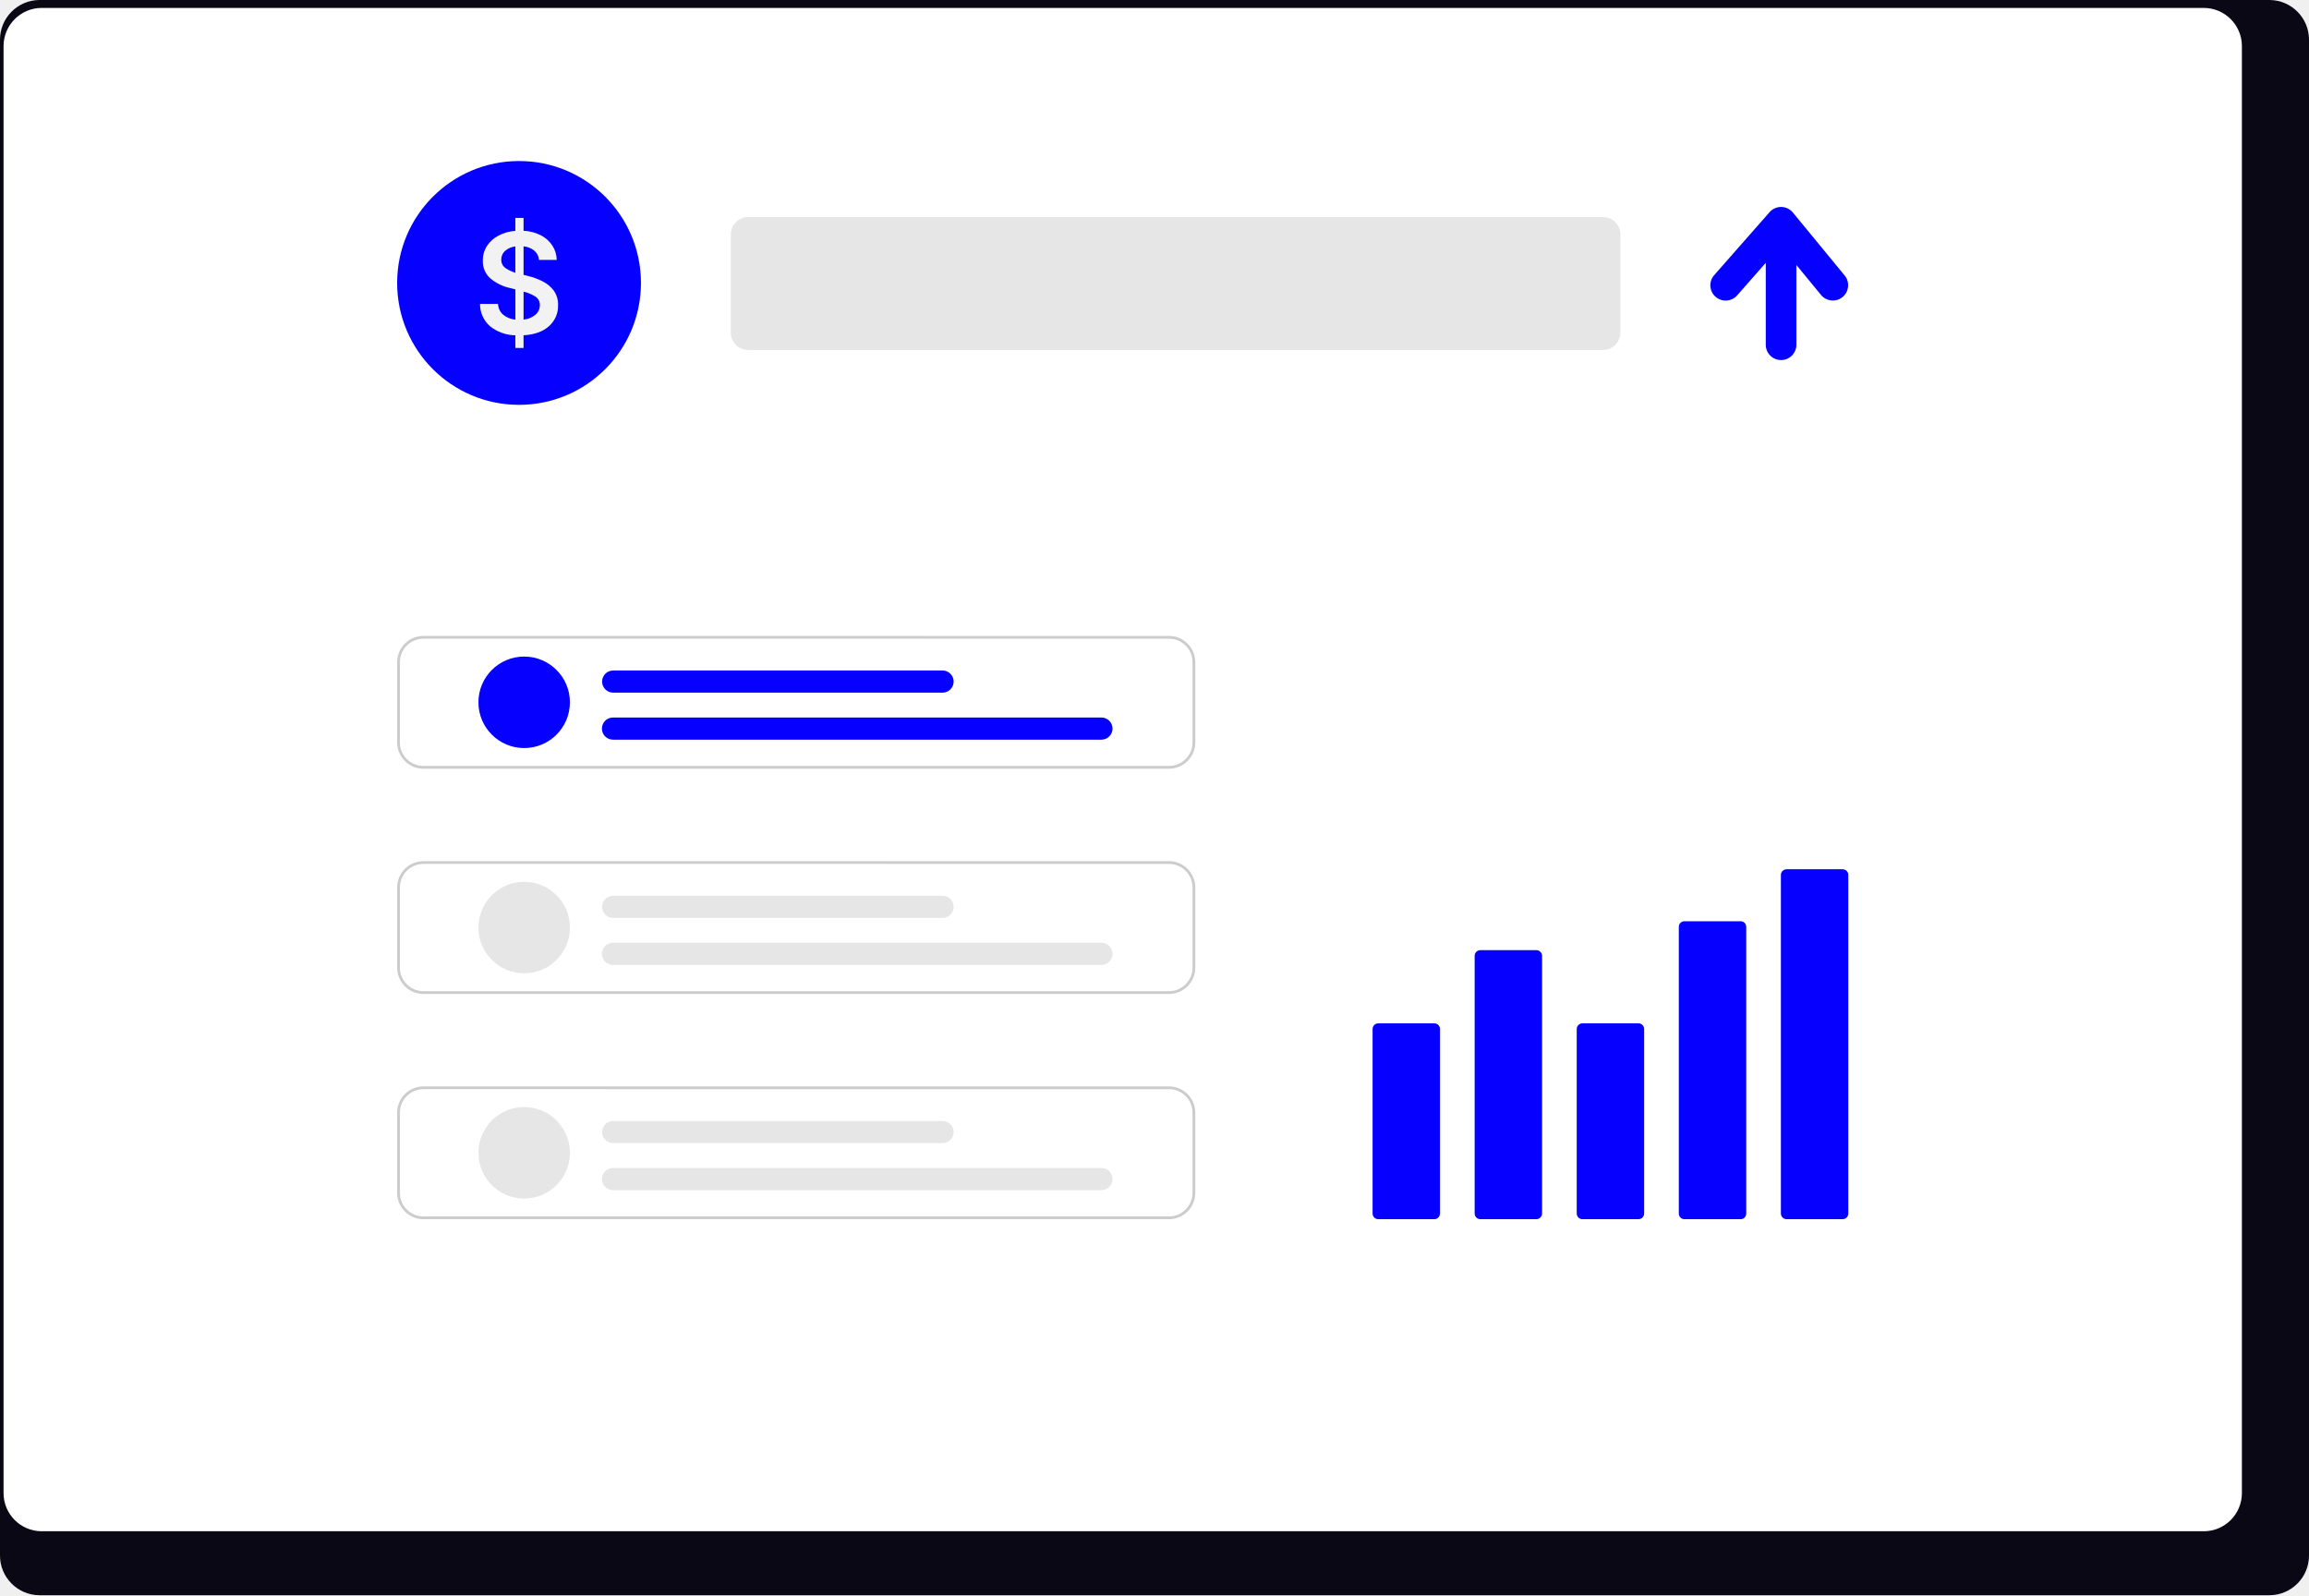
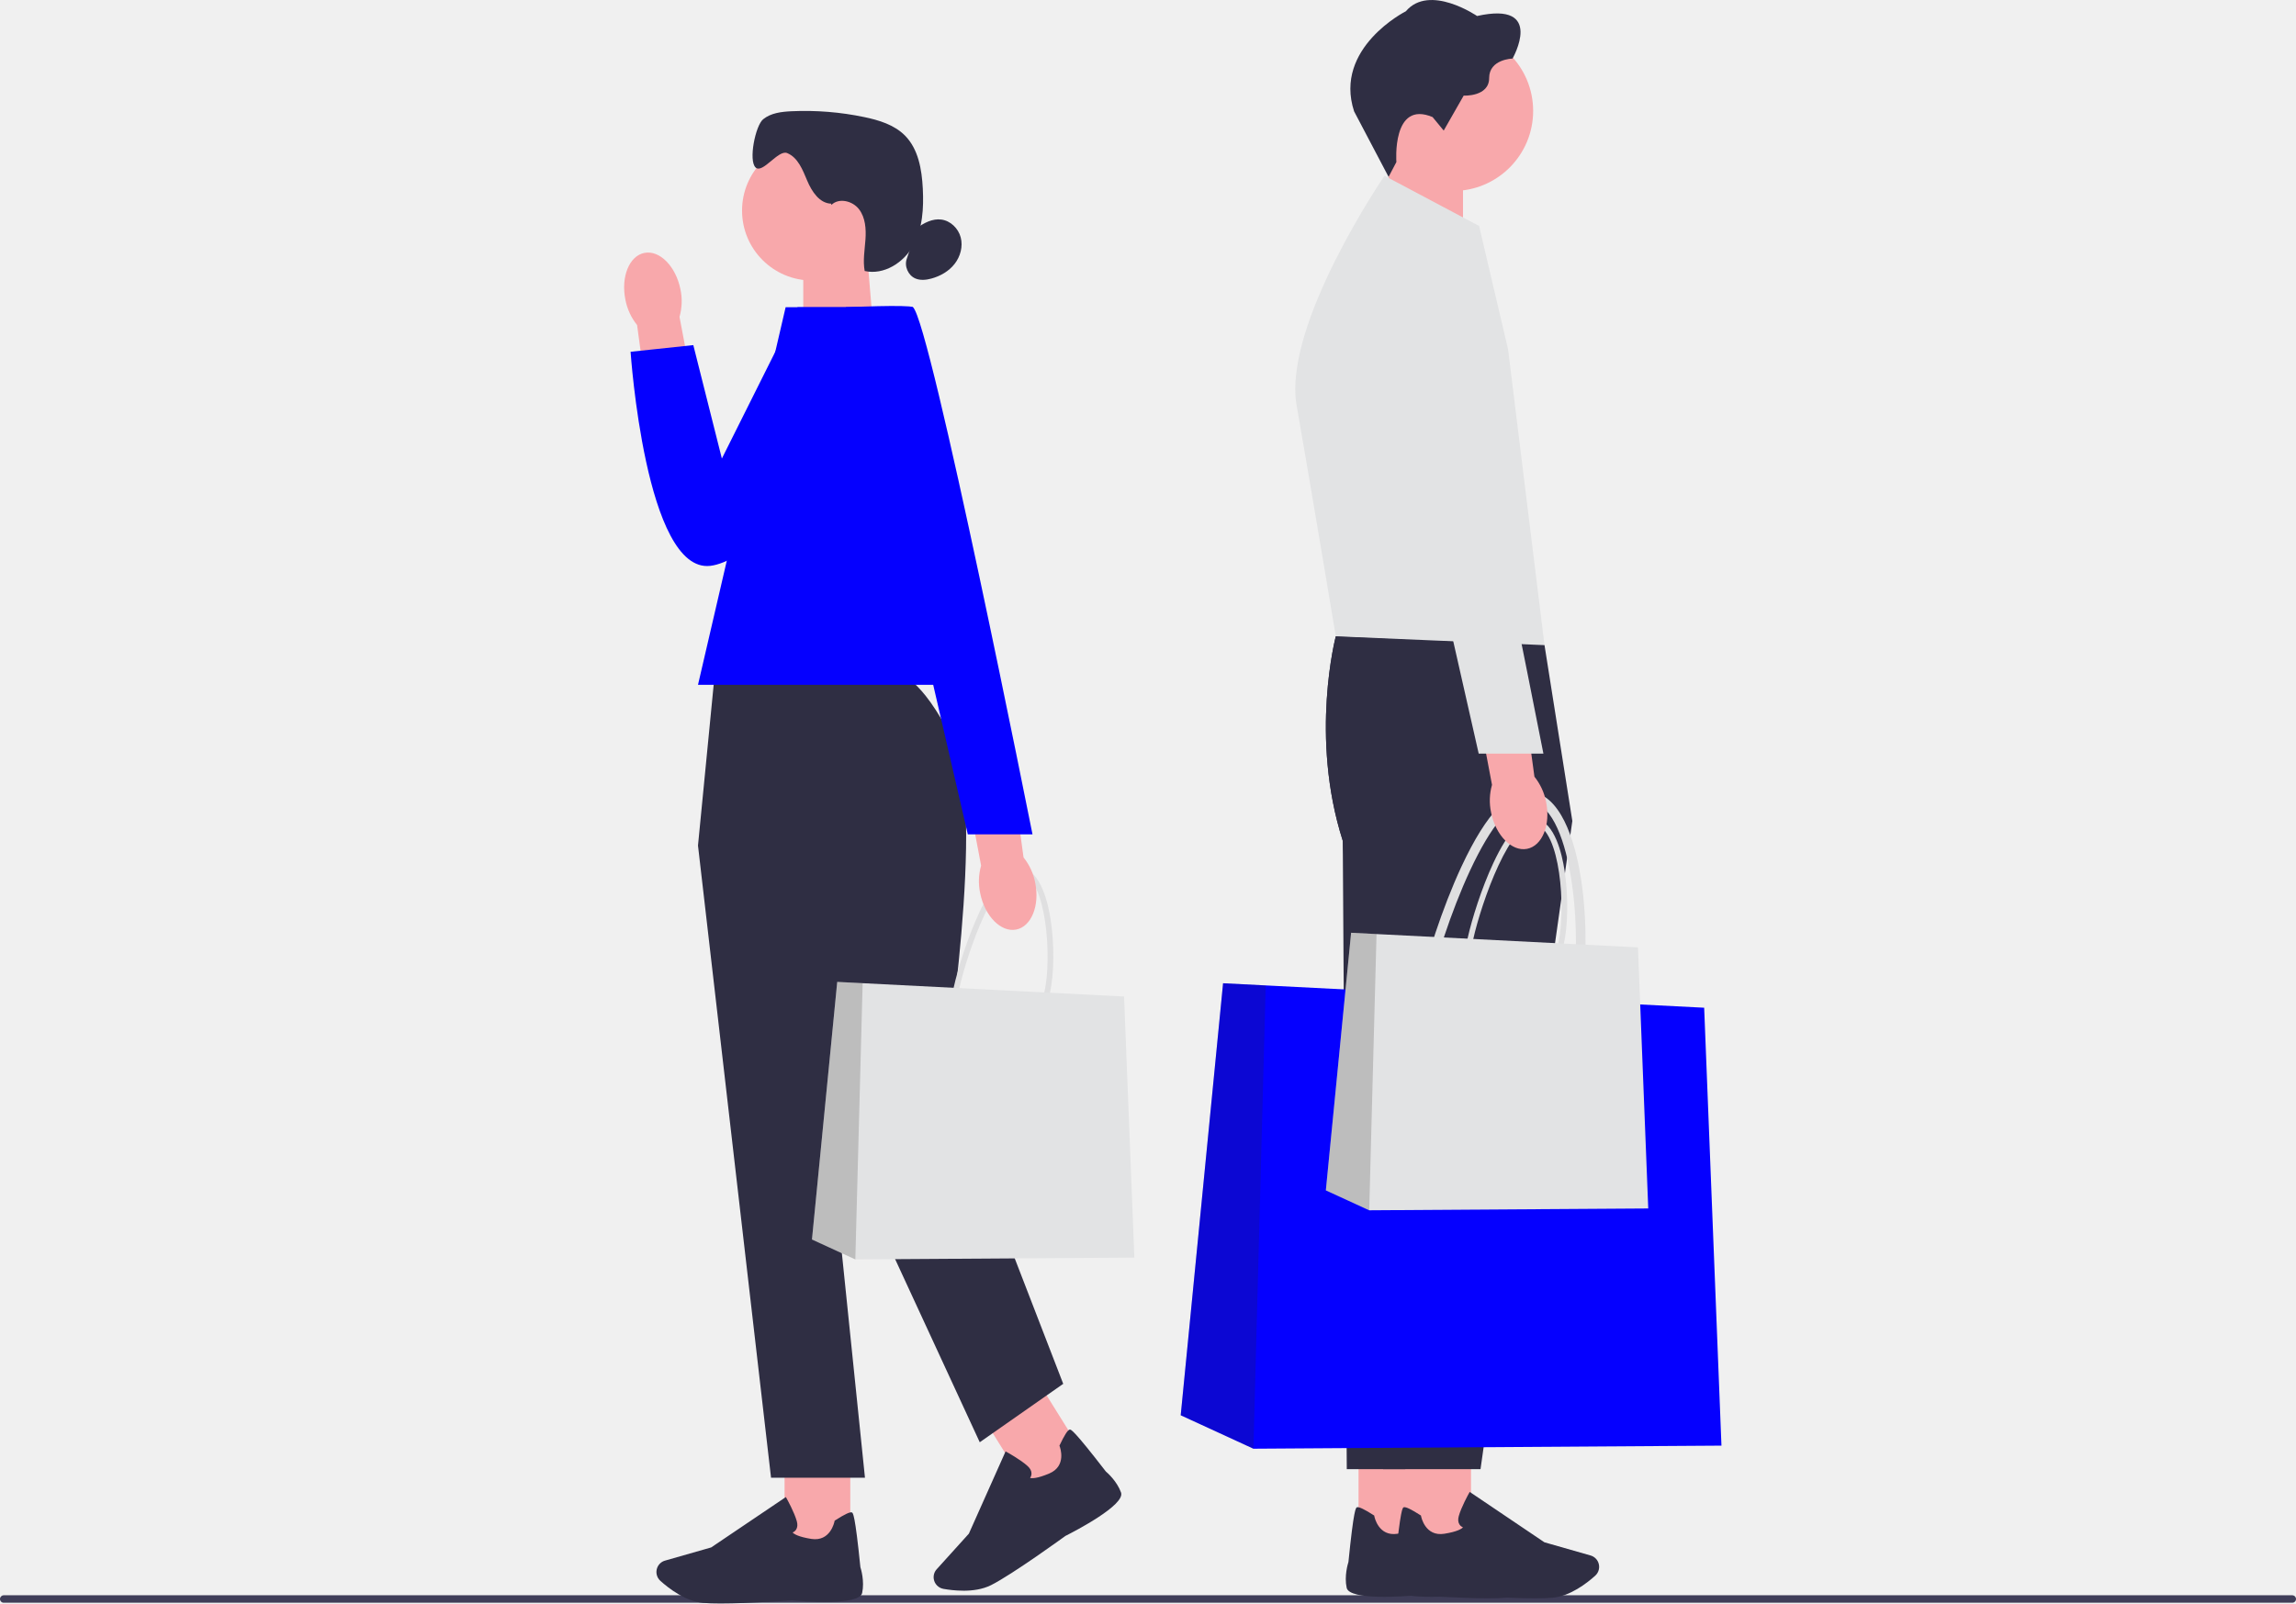
- <svg xmlns="http://www.w3.org/2000/svg" width="799.465" height="552.326" viewBox="0 0 799.465 552.326" role="img" artist="Katerina Limpitsouni" source="https://undraw.co/">
-   <g transform="translate(-560.267 -263.837)">
-     <path d="M1352.3,232.384H580.059a13.747,13.747,0,0,0-13.613,13.848v524.66a13.74,13.74,0,0,0,13.613,13.819H1352.3a13.741,13.741,0,0,0,13.613-13.819V246.232a13.747,13.747,0,0,0-13.611-13.848Z" transform="translate(-6.18 31.452)" fill="#090814" />
-     <path d="M1328.244,232.384h-748.6a13.225,13.225,0,0,0-13.2,13.223V746.614a13.219,13.219,0,0,0,13.2,13.2h748.6a13.219,13.219,0,0,0,13.2-13.2V245.608a13.224,13.224,0,0,0-13.194-13.223Z" transform="translate(-4.945 34.196)" fill="#fff" />
-     <g transform="translate(39.305 -65)">
-       <ellipse cx="42.209" cy="42.209" rx="42.209" ry="42.209" transform="translate(658.469 384.59)" fill="#0500ff" />
-       <path d="M17.8-54.353v-4.379a14.411,14.411,0,0,1-8.782-3.137A10.2,10.2,0,0,1,5.566-69.6H11.8a5.148,5.148,0,0,0,1.87,3.811,7.911,7.911,0,0,0,4.142,1.637V-74.616l-1.9-.5a15.7,15.7,0,0,1-6.9-3.43,7.85,7.85,0,0,1-2.473-6.036A9.128,9.128,0,0,1,7.993-89.7a10.606,10.606,0,0,1,4-3.573A15.06,15.06,0,0,1,17.8-94.906V-99.38h2.84v4.451a14.55,14.55,0,0,1,5.977,1.562,10.585,10.585,0,0,1,3.989,3.551,9.314,9.314,0,0,1,1.515,4.971H25.994a4.679,4.679,0,0,0-1.637-3.2,6.9,6.9,0,0,0-3.717-1.491v9.871l1.586.4a23.581,23.581,0,0,1,4.983,1.835,10.824,10.824,0,0,1,3.885,3.211,8.271,8.271,0,0,1,1.5,5.09,9.313,9.313,0,0,1-3.137,7.22q-3.137,2.84-8.818,3.172v4.379Zm2.84-9.82a7.418,7.418,0,0,0,4.084-1.657,4.251,4.251,0,0,0,1.551-3.338,3.357,3.357,0,0,0-1.539-2.971,13.86,13.86,0,0,0-4.092-1.716ZM17.8-80.392v-9.113a6.361,6.361,0,0,0-3.586,1.562,3.97,3.97,0,0,0-1.29,2.982,3.381,3.381,0,0,0,1.5,2.971,12.2,12.2,0,0,0,3.376,1.6Z" transform="translate(681.598 503.664)" fill="#f2f2f2" />
-     </g>
-     <rect width="308" height="46" rx="6" transform="translate(813.305 339)" fill="#e6e6e6" />
-     <path d="M551.391,355.938l-17.978-21.862a5.3,5.3,0,0,0-8.072-.134L506.115,355.8a5.3,5.3,0,0,0,7.959,7l9.947-11.311v28.363a5.3,5.3,0,0,0,10.6,0V352.229l8.586,10.441a5.3,5.3,0,0,0,8.186-6.732Z" transform="translate(647.623 3.352)" fill="#0500ff" />
-     <g transform="translate(697.773 484.014)">
-       <path d="M493.44,473.526H235.29a9.111,9.111,0,0,1-9.1-9.1V436.648a9.111,9.111,0,0,1,9.1-9.1H493.44a9.111,9.111,0,0,1,9.1,9.1v27.779a9.111,9.111,0,0,1-9.1,9.1ZM235.29,428.5a8.151,8.151,0,0,0-8.142,8.142v27.779a8.151,8.151,0,0,0,8.142,8.142H493.44a8.151,8.151,0,0,0,8.142-8.142V436.648a8.151,8.151,0,0,0-8.142-8.144Z" transform="translate(-226.19 -427.548)" fill="#ccc" />
-       <path d="M293.616,472.332a15.839,15.839,0,1,1,15.839-15.839,15.839,15.839,0,0,1-15.839,15.839Z" transform="translate(-249.633 -433.504)" fill="#0500ff" />
-       <path d="M529.174,487.007H360.108a3.832,3.832,0,1,1,0-7.663H529.174a3.832,3.832,0,1,1,0,7.664Z" transform="translate(-285.308 -451.086)" fill="#0500ff" />
-       <path d="M474.089,457.158H360.1a3.832,3.832,0,1,1,0-7.664H474.089a3.832,3.832,0,1,1,0,7.663Z" transform="translate(-285.305 -437.521)" fill="#0500ff" />
-     </g>
-     <g transform="translate(697.773 562)">
-       <path d="M493.44,473.526H235.29a9.111,9.111,0,0,1-9.1-9.1V436.648a9.111,9.111,0,0,1,9.1-9.1H493.44a9.111,9.111,0,0,1,9.1,9.1v27.779a9.111,9.111,0,0,1-9.1,9.1ZM235.29,428.5a8.151,8.151,0,0,0-8.142,8.142v27.779a8.151,8.151,0,0,0,8.142,8.142H493.44a8.151,8.151,0,0,0,8.142-8.142V436.648a8.151,8.151,0,0,0-8.142-8.144Z" transform="translate(-226.19 -427.548)" fill="#ccc" />
-       <path d="M293.616,472.332a15.839,15.839,0,1,1,15.839-15.839,15.839,15.839,0,0,1-15.839,15.839Z" transform="translate(-249.633 -433.504)" fill="#e6e6e6" />
-       <path d="M529.174,487.007H360.108a3.832,3.832,0,1,1,0-7.663H529.174a3.832,3.832,0,1,1,0,7.664Z" transform="translate(-285.308 -451.086)" fill="#e6e6e6" />
-       <path d="M474.089,457.158H360.1a3.832,3.832,0,1,1,0-7.664H474.089a3.832,3.832,0,1,1,0,7.663Z" transform="translate(-285.305 -437.521)" fill="#e6e6e6" />
-     </g>
-     <g transform="translate(697.773 639.986)">
-       <path d="M493.44,473.526H235.29a9.111,9.111,0,0,1-9.1-9.1V436.648a9.111,9.111,0,0,1,9.1-9.1H493.44a9.111,9.111,0,0,1,9.1,9.1v27.779a9.111,9.111,0,0,1-9.1,9.1ZM235.29,428.5a8.151,8.151,0,0,0-8.142,8.142v27.779a8.151,8.151,0,0,0,8.142,8.142H493.44a8.151,8.151,0,0,0,8.142-8.142V436.648a8.151,8.151,0,0,0-8.142-8.144Z" transform="translate(-226.19 -427.548)" fill="#ccc" />
-       <path d="M293.616,472.332a15.839,15.839,0,1,1,15.839-15.839,15.839,15.839,0,0,1-15.839,15.839Z" transform="translate(-249.633 -433.504)" fill="#e6e6e6" />
-       <path d="M529.174,487.007H360.108a3.832,3.832,0,1,1,0-7.663H529.174a3.832,3.832,0,1,1,0,7.664Z" transform="translate(-285.308 -451.086)" fill="#e6e6e6" />
-       <path d="M474.089,457.158H360.1a3.832,3.832,0,1,1,0-7.664H474.089a3.832,3.832,0,1,1,0,7.663Z" transform="translate(-285.305 -437.521)" fill="#e6e6e6" />
-     </g>
-     <path d="M271.576,431.763H252.2a1.982,1.982,0,0,1-1.98-1.979v-63.86a1.982,1.982,0,0,1,1.98-1.979h19.381a1.982,1.982,0,0,1,1.98,1.979v63.86A1.982,1.982,0,0,1,271.576,431.763Z" transform="translate(785.289 254.201)" fill="#0500ff" />
-     <path d="M384.814,375.915H365.433a1.982,1.982,0,0,1-1.98-1.979v-89.2a1.982,1.982,0,0,1,1.98-1.979h19.381a1.982,1.982,0,0,1,1.98,1.979v89.2A1.982,1.982,0,0,1,384.814,375.915Z" transform="translate(707.395 310.049)" fill="#0500ff" />
-     <path d="M498.051,431.763H478.67a1.982,1.982,0,0,1-1.98-1.979v-63.86a1.982,1.982,0,0,1,1.98-1.979h19.381a1.982,1.982,0,0,1,1.98,1.979v63.86A1.982,1.982,0,0,1,498.051,431.763Z" transform="translate(629.502 254.201)" fill="#0500ff" />
-     <path d="M611.289,353.869H591.908a1.938,1.938,0,0,1-1.98-1.89V252.6a1.939,1.939,0,0,1,1.98-1.89h19.381a1.938,1.938,0,0,1,1.98,1.89v99.383A1.938,1.938,0,0,1,611.289,353.869Z" transform="translate(551.609 332.096)" fill="#0500ff" />
-     <path d="M724.526,314.188H705.145a1.982,1.982,0,0,1-1.98-1.979V195a1.982,1.982,0,0,1,1.98-1.979h19.381a1.982,1.982,0,0,1,1.98,1.979V312.209A1.982,1.982,0,0,1,724.526,314.188Z" transform="translate(473.715 371.776)" fill="#0500ff" />
-   </g>
+ <svg xmlns="http://www.w3.org/2000/svg" width="731.67" height="511.12" viewBox="0 0 731.67 511.12" role="img" artist="Katerina Limpitsouni" source="https://undraw.co/">
+   <path d="m0,509.7c0,.66.53,1.19,1.19,1.19h729.29c.66,0,1.19-.53,1.19-1.19s-.53-1.19-1.19-1.19H1.19c-.66,0-1.19.53-1.19,1.19Z" fill="#3f3d58" />
+   <polygon points="440.61 79.12 466.22 87.54 466.22 50.67 442.98 50.67 440.61 79.12" fill="#f8a8ab" />
+   <circle cx="463.05" cy="35.35" r="25.52" fill="#f8a8ab" />
+   <path d="m456.55,37.35l3.52,4.27,6.36-11.14s8.12.42,8.12-5.61,7.45-6.2,7.45-6.2c0,0,10.55-18.42-11.3-13.57,0,0-15.16-10.38-22.69-1.51,0,0-23.11,11.64-16.5,31.9l10.99,20.89,2.49-4.73s-1.51-19.85,11.56-14.32v.02Z" fill="#2f2e43" />
+   <rect x="432.93" y="461.78" width="20.94" height="29.71" fill="#f8a8ab" />
+   <path d="m451.55,508.51c-3.58.32-21.5,1.74-22.4-2.37-.82-3.77.39-7.71.56-8.25,1.72-17.14,2.36-17.33,2.75-17.44.61-.18,2.39.67,5.28,2.53l.18.12.04.21c.05.27,1.33,6.56,7.4,5.59,4.16-.66,5.51-1.58,5.94-2.03-.35-.16-.79-.44-1.1-.92-.45-.7-.53-1.6-.23-2.68.78-2.85,3.12-7.06,3.22-7.23l.27-.48,23.8,16.06,14.7,4.2c1.11.32,2,1.11,2.45,2.17h0c.62,1.48.24,3.2-.96,4.28-2.67,2.4-7.97,6.51-13.54,7.02-1.48.14-3.44.19-5.64.19-9.19,0-22.61-.95-22.71-.97h0Z" fill="#2f2e43" />
+   <path d="m480.61,205.64l-54.93-2.81s-8.42,31.92,2.22,65.18l1.28,200.29h31.04l29.26-206.61-8.87-56.05h0Z" fill="#2f2e43" />
+   <path d="m471.35,72.03l-30.15-16s-32.49,47.48-28,73.2c4.5,25.72,12.48,73.6,12.48,73.6l66.51,2.81-11.61-94.29-9.23-39.32s0,0,0,0Z" fill="#e2e3e4" />
+   <rect x="447.83" y="461.78" width="20.94" height="29.71" fill="#f8a8ab" />
+   <path d="m466.45,508.51c-3.58.32-21.5,1.74-22.4-2.37-.82-3.77.39-7.71.56-8.25,1.72-17.14,2.36-17.33,2.75-17.44.61-.18,2.39.67,5.28,2.53l.18.12.04.21c.05.27,1.33,6.56,7.4,5.59,4.16-.66,5.51-1.58,5.94-2.03-.35-.16-.79-.44-1.1-.92-.45-.7-.53-1.6-.23-2.68.78-2.85,3.12-7.06,3.22-7.23l.27-.48,23.8,16.06,14.7,4.2c1.11.32,2,1.11,2.45,2.17h0c.62,1.48.24,3.2-.96,4.28-2.67,2.4-7.97,6.51-13.54,7.02-1.48.14-3.44.19-5.64.19-9.19,0-22.61-.95-22.71-.97h0Z" fill="#2f2e43" />
+   <path d="m492.19,205.64l-66.51-2.81s-8.42,31.92,2.22,65.18l12.86,200.29h31.04l29.26-206.61-8.87-56.05h0Z" fill="#2f2e43" />
+   <path d="m485.25,336.46c-4.65,0-9.72-1.14-14.73-2.26-3.71-.83-6.98-1.04-9.6-1.2-3.98-.25-7.13-.45-8.88-2.78-1.73-2.3-1.73-6.21,0-13.92,2.3-10.24,7.42-26.6,13.68-40.06,8.09-17.36,15.86-25.35,23.11-23.72,9.71,2.18,13.58,18.39,15.03,27.85,2.02,13.21,1.84,28.91-.44,39.07h0c-3.02,13.45-9.95,17.01-18.18,17.01h.01Zm1.77-81.13c-5.33,0-11.87,7.78-18.57,22.18-6.17,13.25-11.21,29.36-13.48,39.45-1.45,6.48-1.61,10.01-.53,11.46.92,1.22,3.33,1.38,6.66,1.58,2.73.17,6.13.38,10.07,1.27,15.66,3.51,25.45,4.79,29.32-12.48,4.15-18.5.99-60.35-12.32-63.34-.38-.09-.77-.13-1.16-.13h.01Z" fill="#dfdfe0" />
+   <polygon points="548.58 460.81 399.43 461.79 376.26 451.13 389.76 313.42 403.34 314.11 543.07 321.22 548.58 460.81" fill="#0500ff" />
+   <polygon points="399.43 461.79 376.26 451.13 389.76 313.42 403.34 314.11 399.43 461.79" fill="#272223" isolation="isolate" opacity=".2" />
+   <path d="m487.5,311.06c-2.77,0-5.8-.68-8.78-1.35-2.21-.5-4.16-.62-5.73-.72-2.37-.15-4.25-.27-5.29-1.66-1.03-1.37-1.03-3.7,0-8.3,1.37-6.11,4.42-15.86,8.16-23.88,4.82-10.35,9.46-15.11,13.78-14.14,5.79,1.3,8.1,10.96,8.96,16.61,1.2,7.88,1.1,17.24-.26,23.29h0c-1.8,8.02-5.93,10.14-10.84,10.14h0Zm1.06-48.37c-3.18,0-7.08,4.64-11.07,13.23-3.68,7.9-6.69,17.5-8.03,23.52-.87,3.86-.96,5.97-.31,6.83.55.73,1.98.82,3.97.94,1.63.1,3.65.23,6,.76,9.33,2.09,15.17,2.85,17.48-7.44,2.47-11.03.59-35.98-7.34-37.76-.23-.05-.46-.08-.69-.08h-.01Z" fill="#dfdfe0" />
+   <polygon points="525.25 385.21 436.33 385.79 422.51 379.44 430.56 297.33 438.66 297.74 521.97 301.98 525.25 385.21" fill="#e2e3e4" />
+   <polygon points="436.33 385.79 422.51 379.44 430.56 297.33 438.66 297.74 436.33 385.79" fill="#272223" isolation="isolate" opacity=".2" />
+   <path id="uuid-2ebd868f-c256-4818-ab73-e4d3dd12d9e3-46-44-87-46-99-266-446-744" d="m492.7,255.64c1.49,7.32-1.24,14.01-6.08,14.94s-9.97-4.26-11.45-11.58c-.63-2.92-.53-5.94.29-8.82l-5.89-31.11,15.22-2.41,4.19,30.92c1.89,2.36,3.16,5.12,3.72,8.06h0Z" fill="#f8a8ab" />
+   <path d="m433,71.45s22.26-2.82,24.92,3.83,33.92,164.94,33.92,164.94h-20.62l-38.22-168.77s0,0,0,0Z" fill="#e2e3e4" />
+   <polygon points="278.34 105.33 255.98 112.68 255.98 80.5 276.27 80.5 278.34 105.33" fill="#f8a8ab" />
+   <circle cx="258.75" cy="67.13" r="22.28" fill="#f8a8ab" />
+   <path d="m264.87,64.92c-3.73-.11-6.18-3.88-7.63-7.32s-2.94-7.39-6.4-8.81c-2.83-1.16-7.82,6.69-10.05,4.6-2.33-2.18-.06-13.37,2.41-15.38s5.85-2.4,9.03-2.55c7.76-.36,15.57.27,23.18,1.86,4.71.98,9.55,2.46,12.95,5.86,4.3,4.32,5.4,10.83,5.71,16.92.32,6.23-.04,12.75-3.07,18.2-3.03,5.45-9.37,9.47-15.45,8.08-.61-3.3.01-6.69.25-10.05.23-3.35-.01-6.97-2.06-9.64s-6.42-3.73-8.8-1.36" fill="#2f2e43" />
+   <path d="m292.28,72.64c2.23-1.63,4.9-3,7.64-2.66,2.96.36,5.47,2.8,6.23,5.69s-.09,6.07-1.93,8.43c-1.83,2.36-4.56,3.92-7.44,4.7-1.67.45-3.5.64-5.09-.04-2.34-1.01-3.61-4-2.69-6.38" fill="#2f2e43" />
+   <rect x="250.02" y="463.43" width="20.94" height="29.71" fill="#f8a8ab" />
+   <path d="m229.62,511.12c-2.2,0-4.16-.05-5.64-.19-5.56-.51-10.87-4.62-13.54-7.02-1.2-1.08-1.58-2.8-.96-4.28h0c.45-1.06,1.34-1.86,2.45-2.17l14.7-4.2,23.8-16.06.27.48c.1.18,2.44,4.39,3.22,7.23.3,1.08.22,1.98-.23,2.68-.31.48-.75.76-1.1.92.43.45,1.78,1.37,5.94,2.03,6.07.96,7.35-5.33,7.4-5.59l.04-.21.18-.12c2.89-1.86,4.67-2.71,5.28-2.53.38.11,1.02.31,2.75,17.44.17.54,1.38,4.48.56,8.25-.89,4.1-18.81,2.69-22.4,2.37-.1.01-13.52.97-22.71.97h-.01Z" fill="#2f2e43" />
+   <rect x="319.09" y="443.36" width="20.94" height="29.71" transform="translate(-192.55 243.81) rotate(-31.95)" fill="#f8a8ab" />
+   <path d="m306.98,507.05c-2.46,0-4.72-.3-6.33-.58-1.58-.28-2.82-1.54-3.08-3.12h0c-.18-1.14.15-2.29.93-3.14l10.25-11.34,11.7-26.22.48.26c.18.1,4.39,2.43,6.56,4.43.83.76,1.24,1.57,1.22,2.4-.01.58-.23,1.04-.45,1.37.6.16,2.23.22,6.11-1.42,5.66-2.39,3.42-8.41,3.32-8.66l-.08-.2.09-.19c1.47-3.11,2.52-4.77,3.14-4.94.39-.11,1.03-.28,11.56,13.35.43.36,3.54,3.07,4.84,6.7,1.41,3.95-14.54,12.24-17.75,13.86-.1.08-16.79,12.21-23.65,15.66-2.72,1.37-5.94,1.79-8.87,1.79h0Z" fill="#2f2e43" />
+   <path d="m286.38,214.98h-58.63l-5.32,54.54,23.28,201.52h29.93l-11.97-116.39,48.55,105.08,26.6-18.62-37.91-98.1s13.54-85.46,2.9-106.75-17.43-21.28-17.43-21.28h0Z" fill="#2f2e43" />
+   <polygon points="315.54 218.3 222.43 218.3 250.36 97.92 290.93 97.92 315.54 218.3" fill="#0500ff" />
+   <path id="uuid-f899ad7f-3d0f-4b30-ad3c-9c1473a48add-47-45-88-47-100-267-447-745" d="m199.3,95.55c-1.49-7.32,1.24-14.01,6.08-14.94s9.97,4.26,11.45,11.58c.63,2.92.53,5.94-.29,8.82l5.89,31.11-15.22,2.41-4.19-30.92c-1.89-2.36-3.16-5.12-3.72-8.06h0Z" fill="#f8a8ab" />
+   <path d="m289.94,97.92h-35.78l-24.12,48.24-9.1-36.15-19.99,2.12s4.73,70.63,25.4,68.24c20.67-2.39,68.88-66.02,63.58-82.46h.01Z" fill="#0500ff" />
+   <path d="m323.73,326.73c-2.77,0-5.8-.68-8.78-1.35-2.21-.5-4.16-.62-5.73-.72-2.37-.15-4.25-.27-5.29-1.66-1.03-1.37-1.03-3.7,0-8.3,1.37-6.11,4.42-15.86,8.16-23.88,4.82-10.35,9.46-15.11,13.78-14.14,5.79,1.3,8.1,10.96,8.96,16.61,1.2,7.88,1.1,17.24-.26,23.29h0c-1.8,8.02-5.93,10.14-10.84,10.14h0Zm1.06-48.37c-3.18,0-7.08,4.64-11.07,13.23-3.68,7.9-6.69,17.5-8.03,23.52-.87,3.86-.96,5.97-.31,6.83.55.73,1.98.82,3.97.94,1.63.1,3.65.23,6,.76,9.33,2.09,15.17,2.85,17.48-7.44,2.47-11.03.59-35.98-7.34-37.76-.23-.05-.46-.08-.69-.08h-.01Z" fill="#dfdfe0" />
+   <polygon points="361.49 400.87 272.57 401.45 258.75 395.1 266.8 312.99 274.9 313.4 358.21 317.64 361.49 400.87" fill="#e2e3e4" />
+   <polygon points="272.57 401.45 258.75 395.1 266.8 312.99 274.9 313.4 272.57 401.45" fill="#272223" isolation="isolate" opacity=".2" />
+   <path id="uuid-aa721d86-32e3-4ace-957f-0814f6d1eb89-48-46-89-48-101-268-448-746" d="m329.89,281.37c1.49,7.32-1.24,14.01-6.08,14.94s-9.97-4.26-11.45-11.58c-.63-2.92-.53-5.94.29-8.82l-5.89-31.11,15.22-2.41,4.19,30.92c1.89,2.36,3.16,5.12,3.72,8.06h0Z" fill="#f8a8ab" />
+   <path d="m269.54,97.92s20.33-.86,21.39,0c5.55,4.53,38.1,168.04,38.1,168.04h-20.62l-38.87-168.04s0,0,0,0Z" fill="#0500ff" />
</svg>
